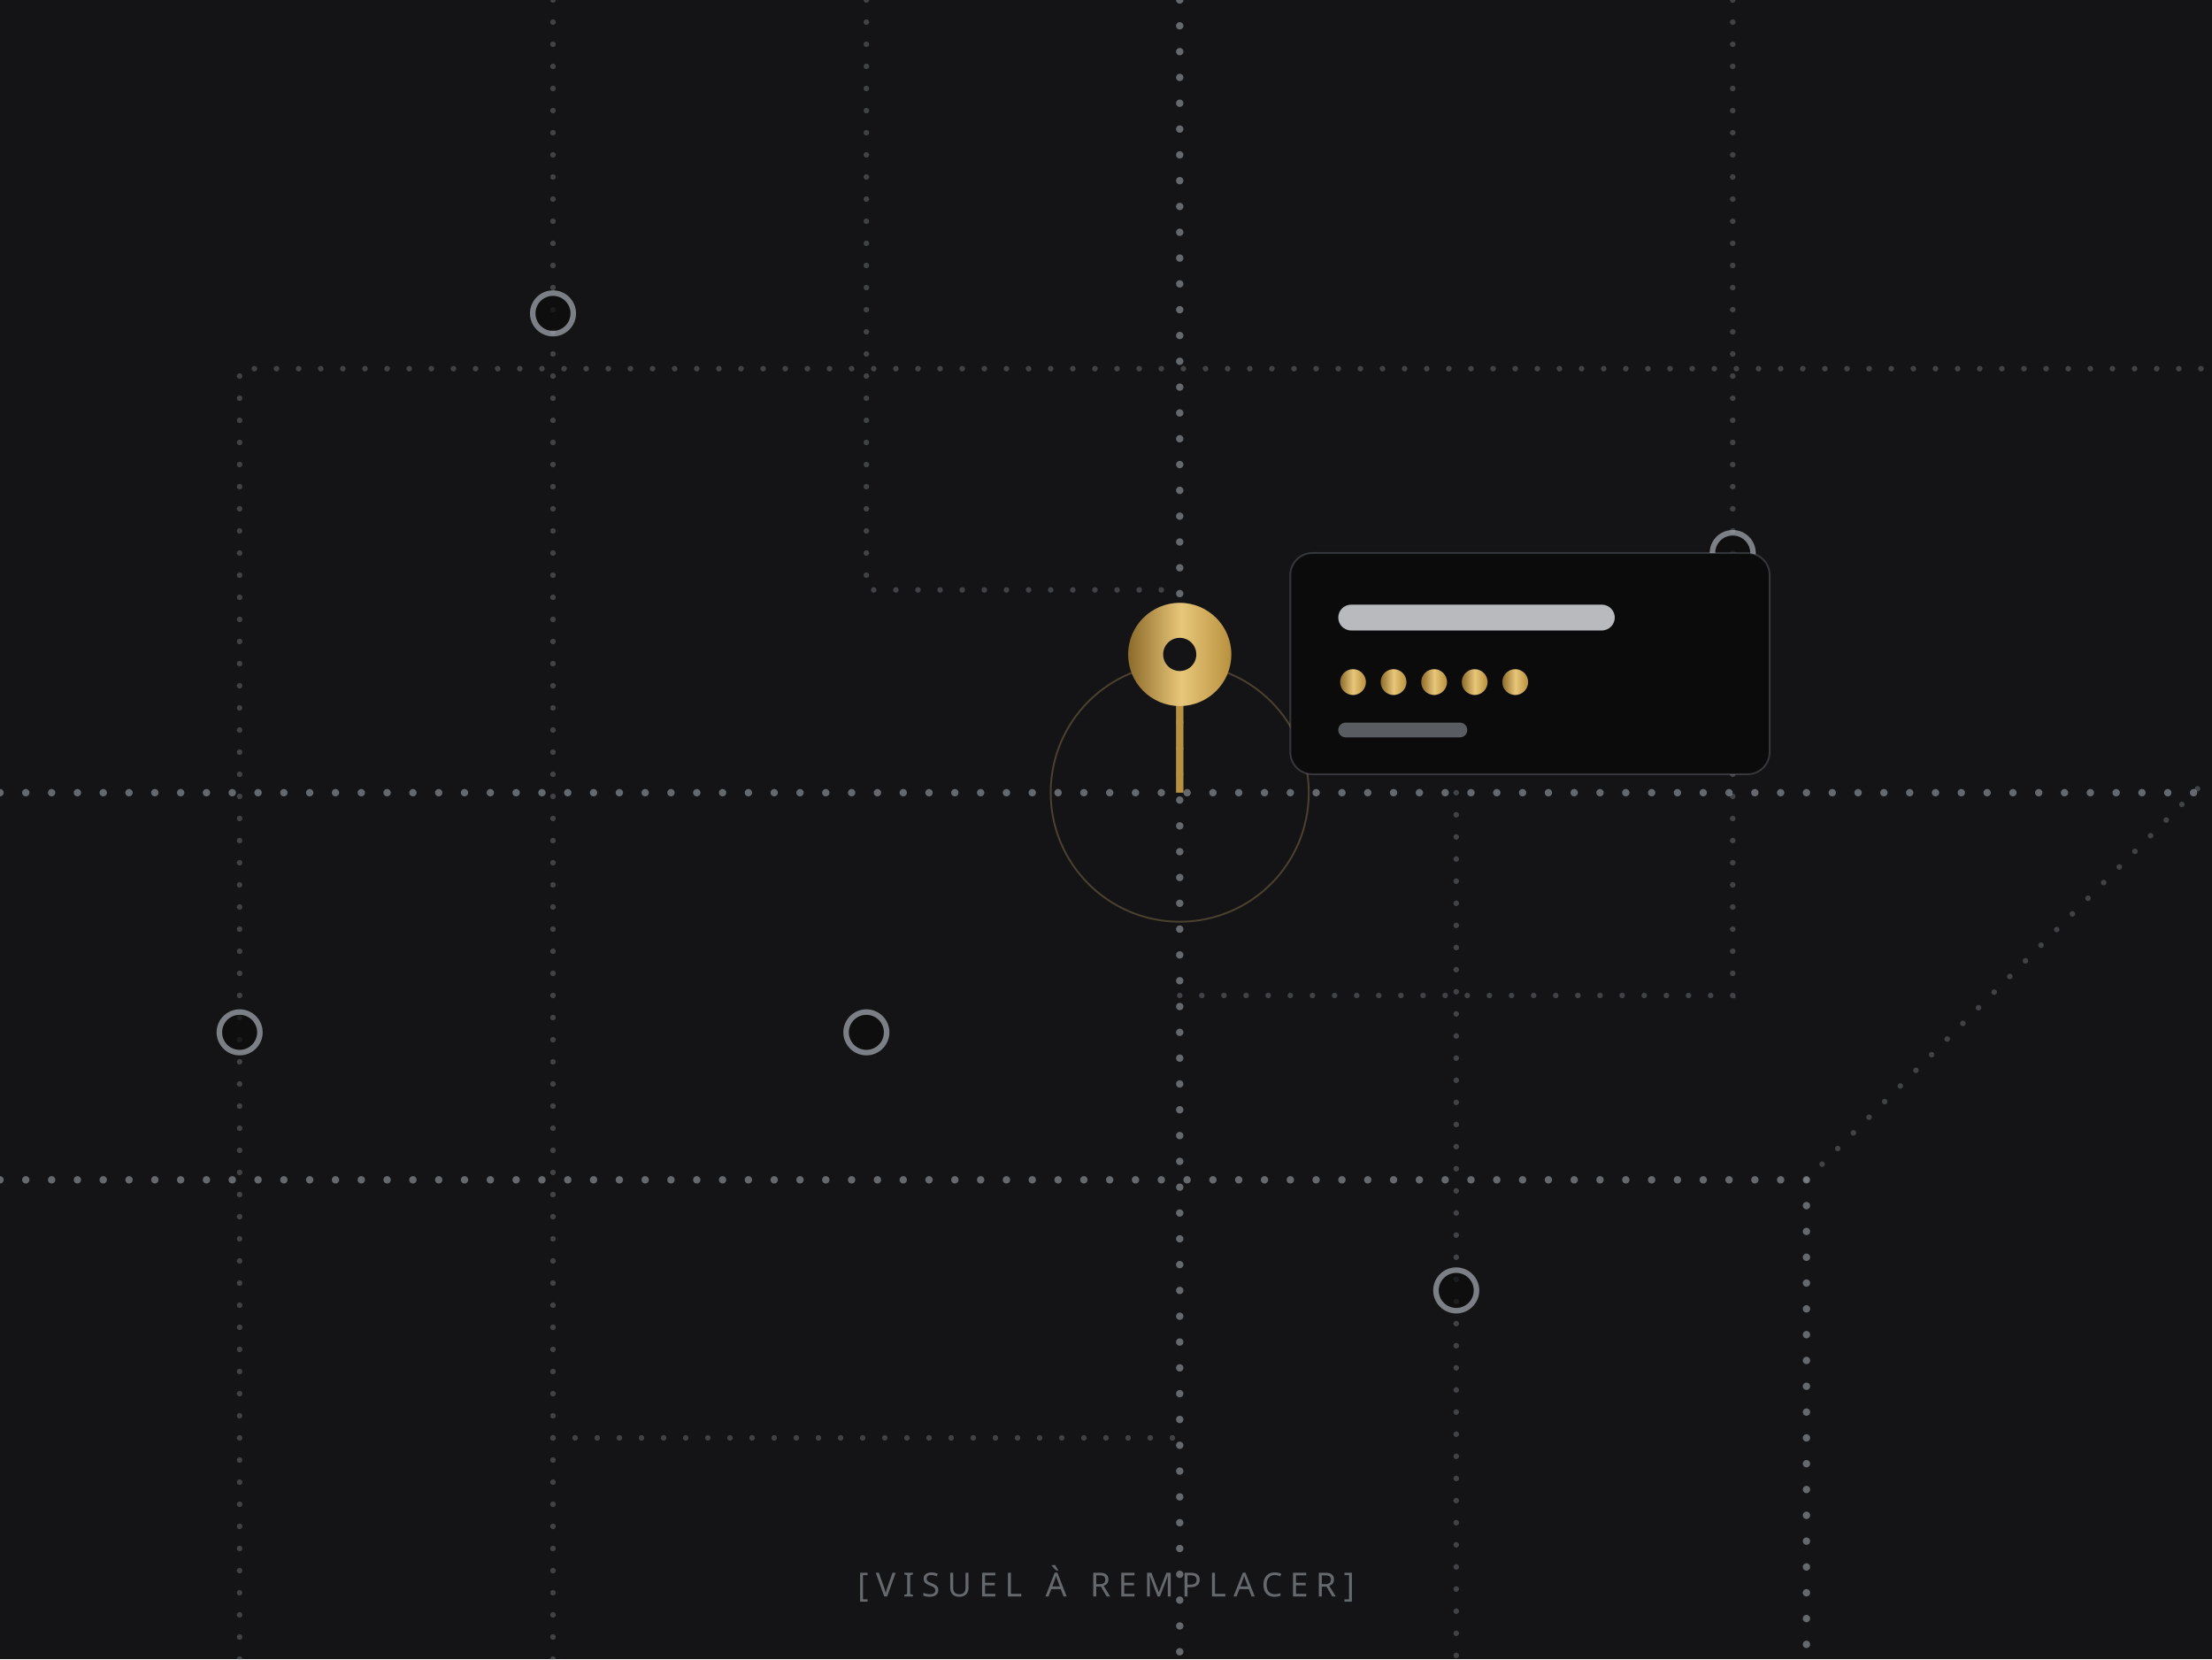
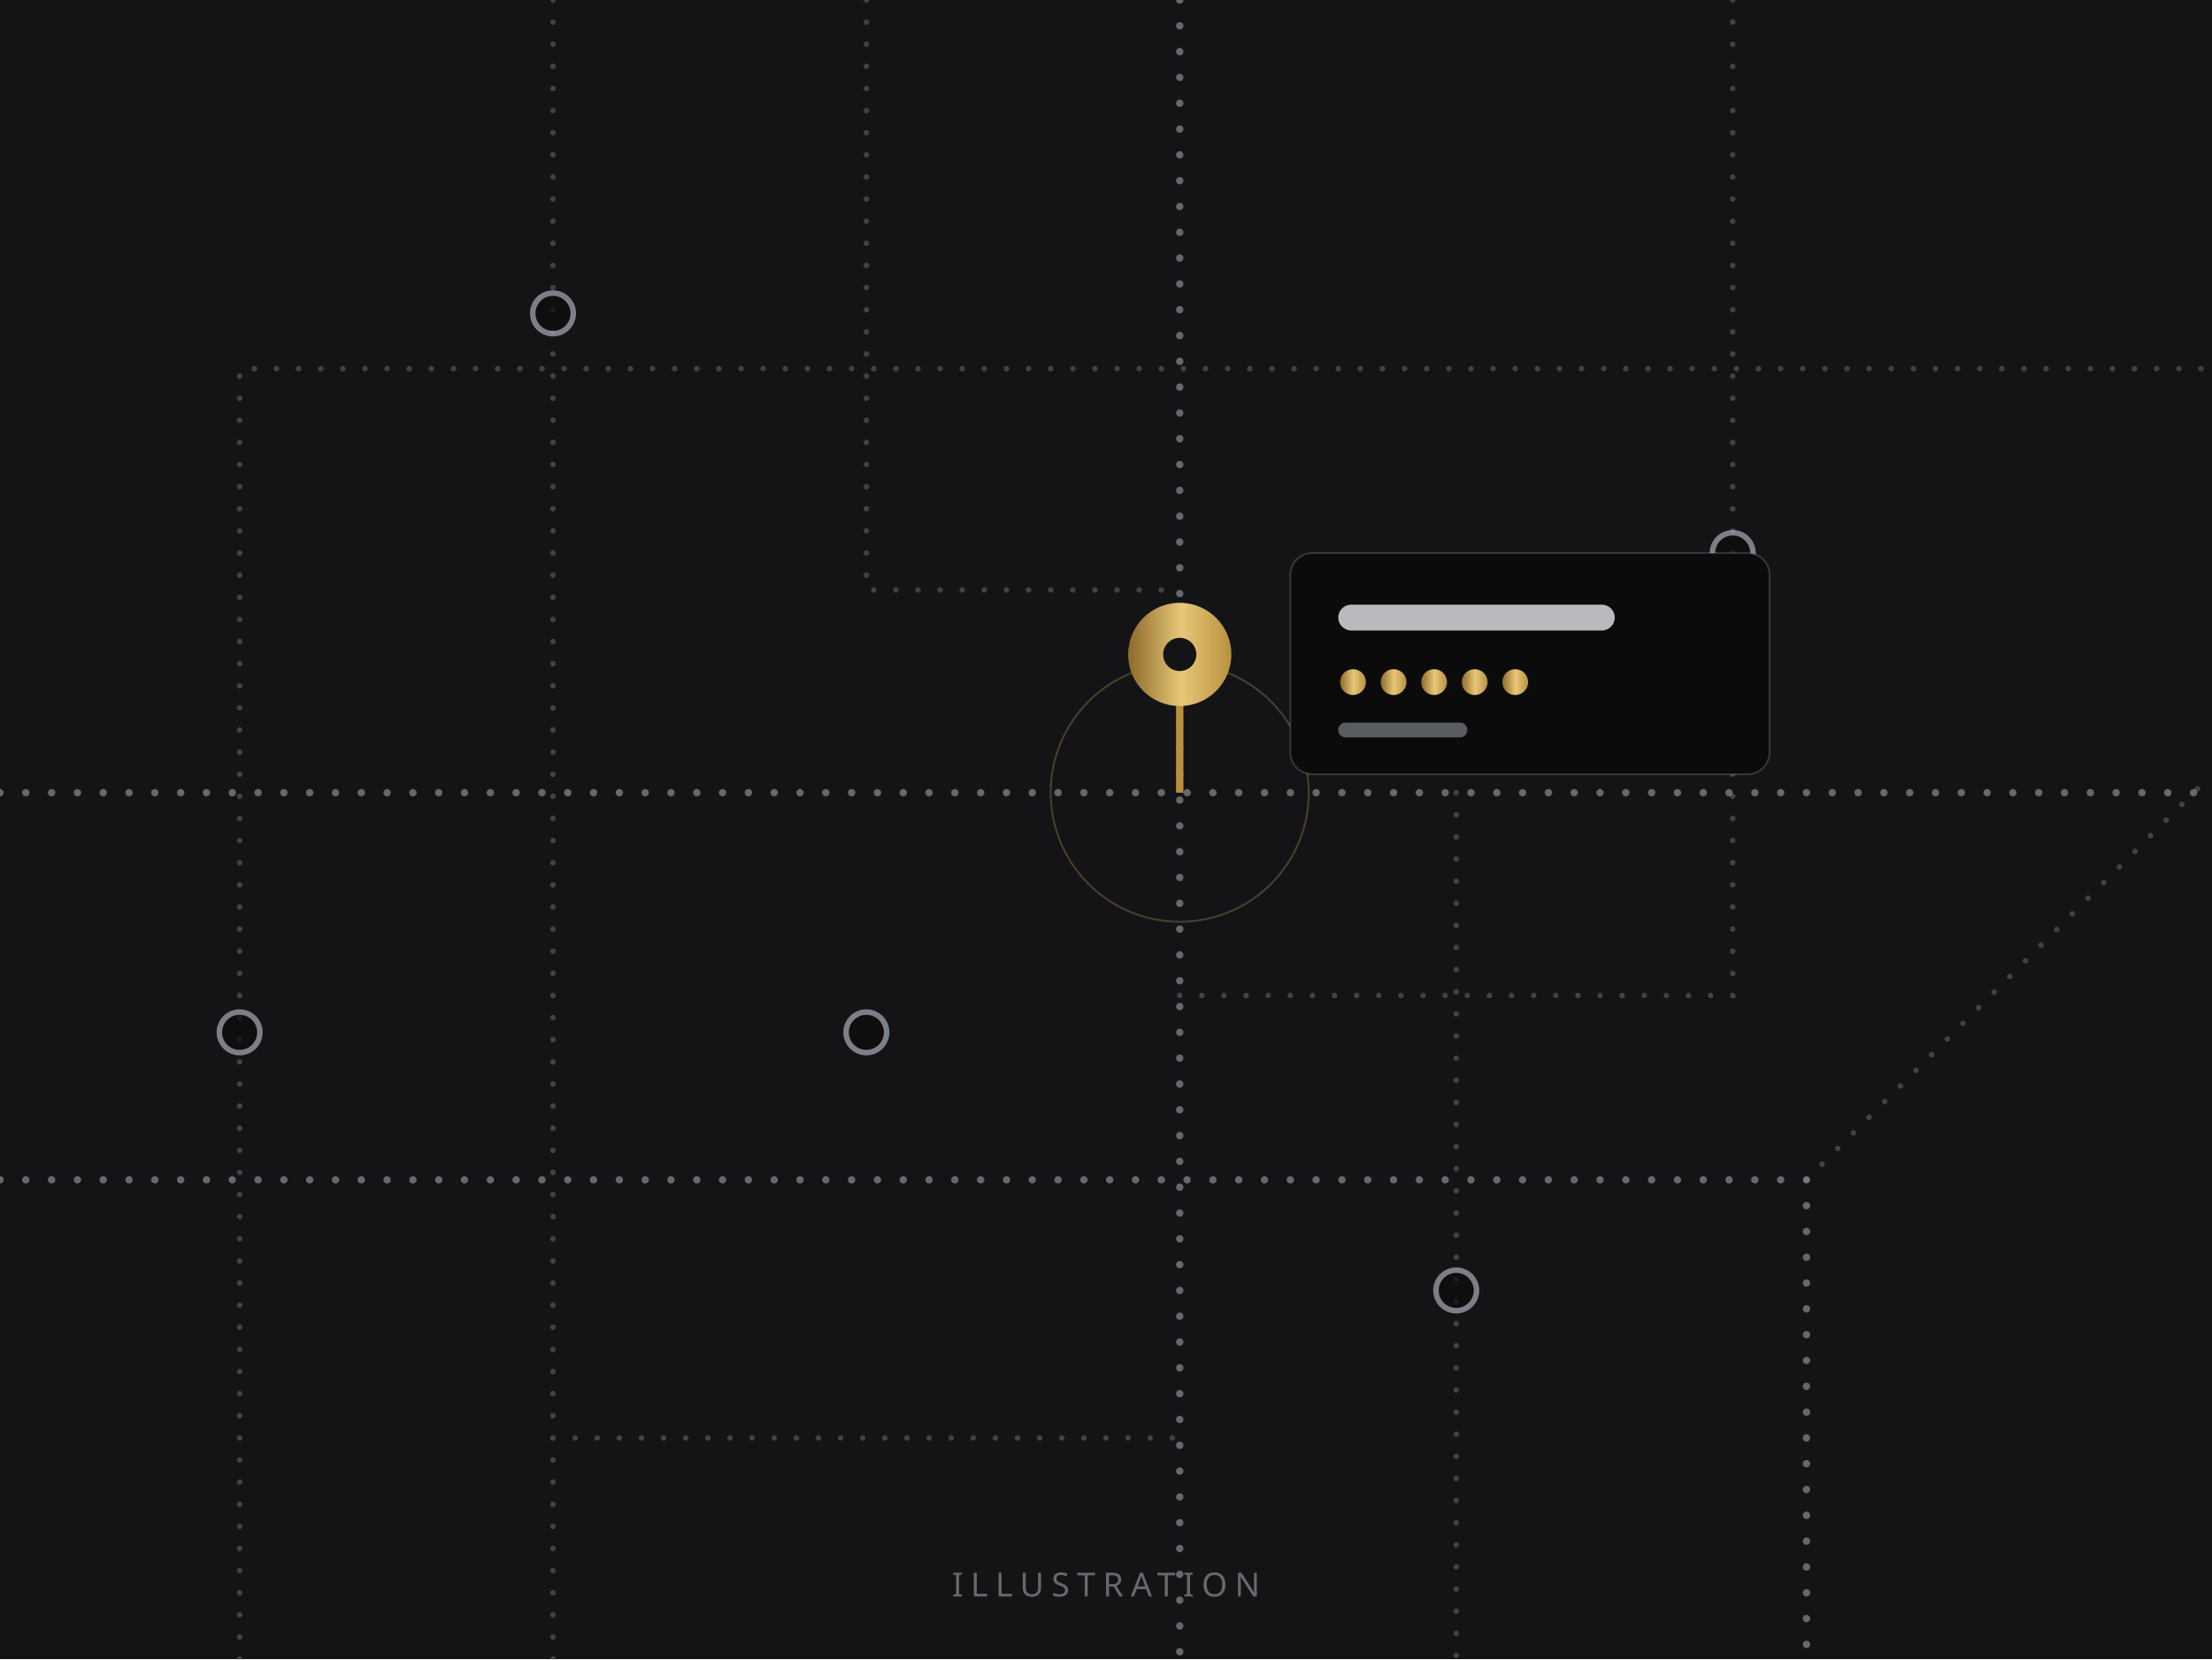
<svg xmlns="http://www.w3.org/2000/svg" viewBox="0 0 1200 900" width="1200" height="900">
  <defs>
    <linearGradient id="g" x1="0" y1="0" x2="1" y2="0">
      <stop offset="0" stop-color="#8C6A2A" />
      <stop offset=".52" stop-color="#E8C77A" />
      <stop offset="1" stop-color="#B8913E" />
    </linearGradient>
  </defs>
  <rect width="1200" height="900" fill="#141416" />
  <g fill="none" stroke="#A8ADB4" stroke-linecap="round">
    <g stroke-width="4" stroke-dasharray="0 14" opacity=".55">
      <path d="M0 430H1200" />
      <path d="M640 0V900" />
      <path d="M0 640H980V900" />
    </g>
    <g stroke-width="3" stroke-dasharray="0 12" opacity=".3">
      <path d="M130 900V200H1200" />
      <path d="M300 0V900" />
      <path d="M940 0V540H640" />
      <path d="M470 0V320H640" />
      <path d="M790 430V900" />
      <path d="M980 640L1200 420" />
      <path d="M300 780H640" />
    </g>
  </g>
  <g fill="#0B0B0C" stroke="#A8ADB4" stroke-width="3" opacity=".7">
    <circle cx="300" cy="170" r="11" />
    <circle cx="940" cy="300" r="11" />
    <circle cx="470" cy="560" r="11" />
    <circle cx="790" cy="700" r="11" />
    <circle cx="130" cy="560" r="11" />
  </g>
  <circle cx="640" cy="430" r="70" fill="none" stroke="#E8C77A" stroke-opacity=".25" />
  <path d="M640 430V380" stroke="#B8913E" stroke-width="4" />
  <circle cx="640" cy="355" r="28" fill="url(#g)" />
  <circle cx="640" cy="355" r="9" fill="#141416" />
  <rect x="700" y="300" width="260" height="120" rx="12" fill="#0B0B0C" stroke="#A8ADB4" stroke-opacity=".25" />
  <rect x="726" y="328" width="150" height="14" rx="7" fill="#E3E6EA" opacity=".8" />
  <g fill="url(#g)">
    <circle cx="734" cy="370" r="7" />
    <circle cx="756" cy="370" r="7" />
    <circle cx="778" cy="370" r="7" />
    <circle cx="800" cy="370" r="7" />
    <circle cx="822" cy="370" r="7" />
  </g>
  <rect x="726" y="392" width="70" height="8" rx="4" fill="#A8ADB4" opacity=".5" />
-   <text x="600" y="866" text-anchor="middle" font-family="system-ui, sans-serif" font-size="18" letter-spacing="4" fill="#A8ADB4" opacity=".55">[VISUEL À REMPLACER]</text>
+   <text x="600" y="866" text-anchor="middle" font-family="system-ui, sans-serif" font-size="18" letter-spacing="4" fill="#A8ADB4" opacity=".55">ILLUSTRATION</text>
</svg>
